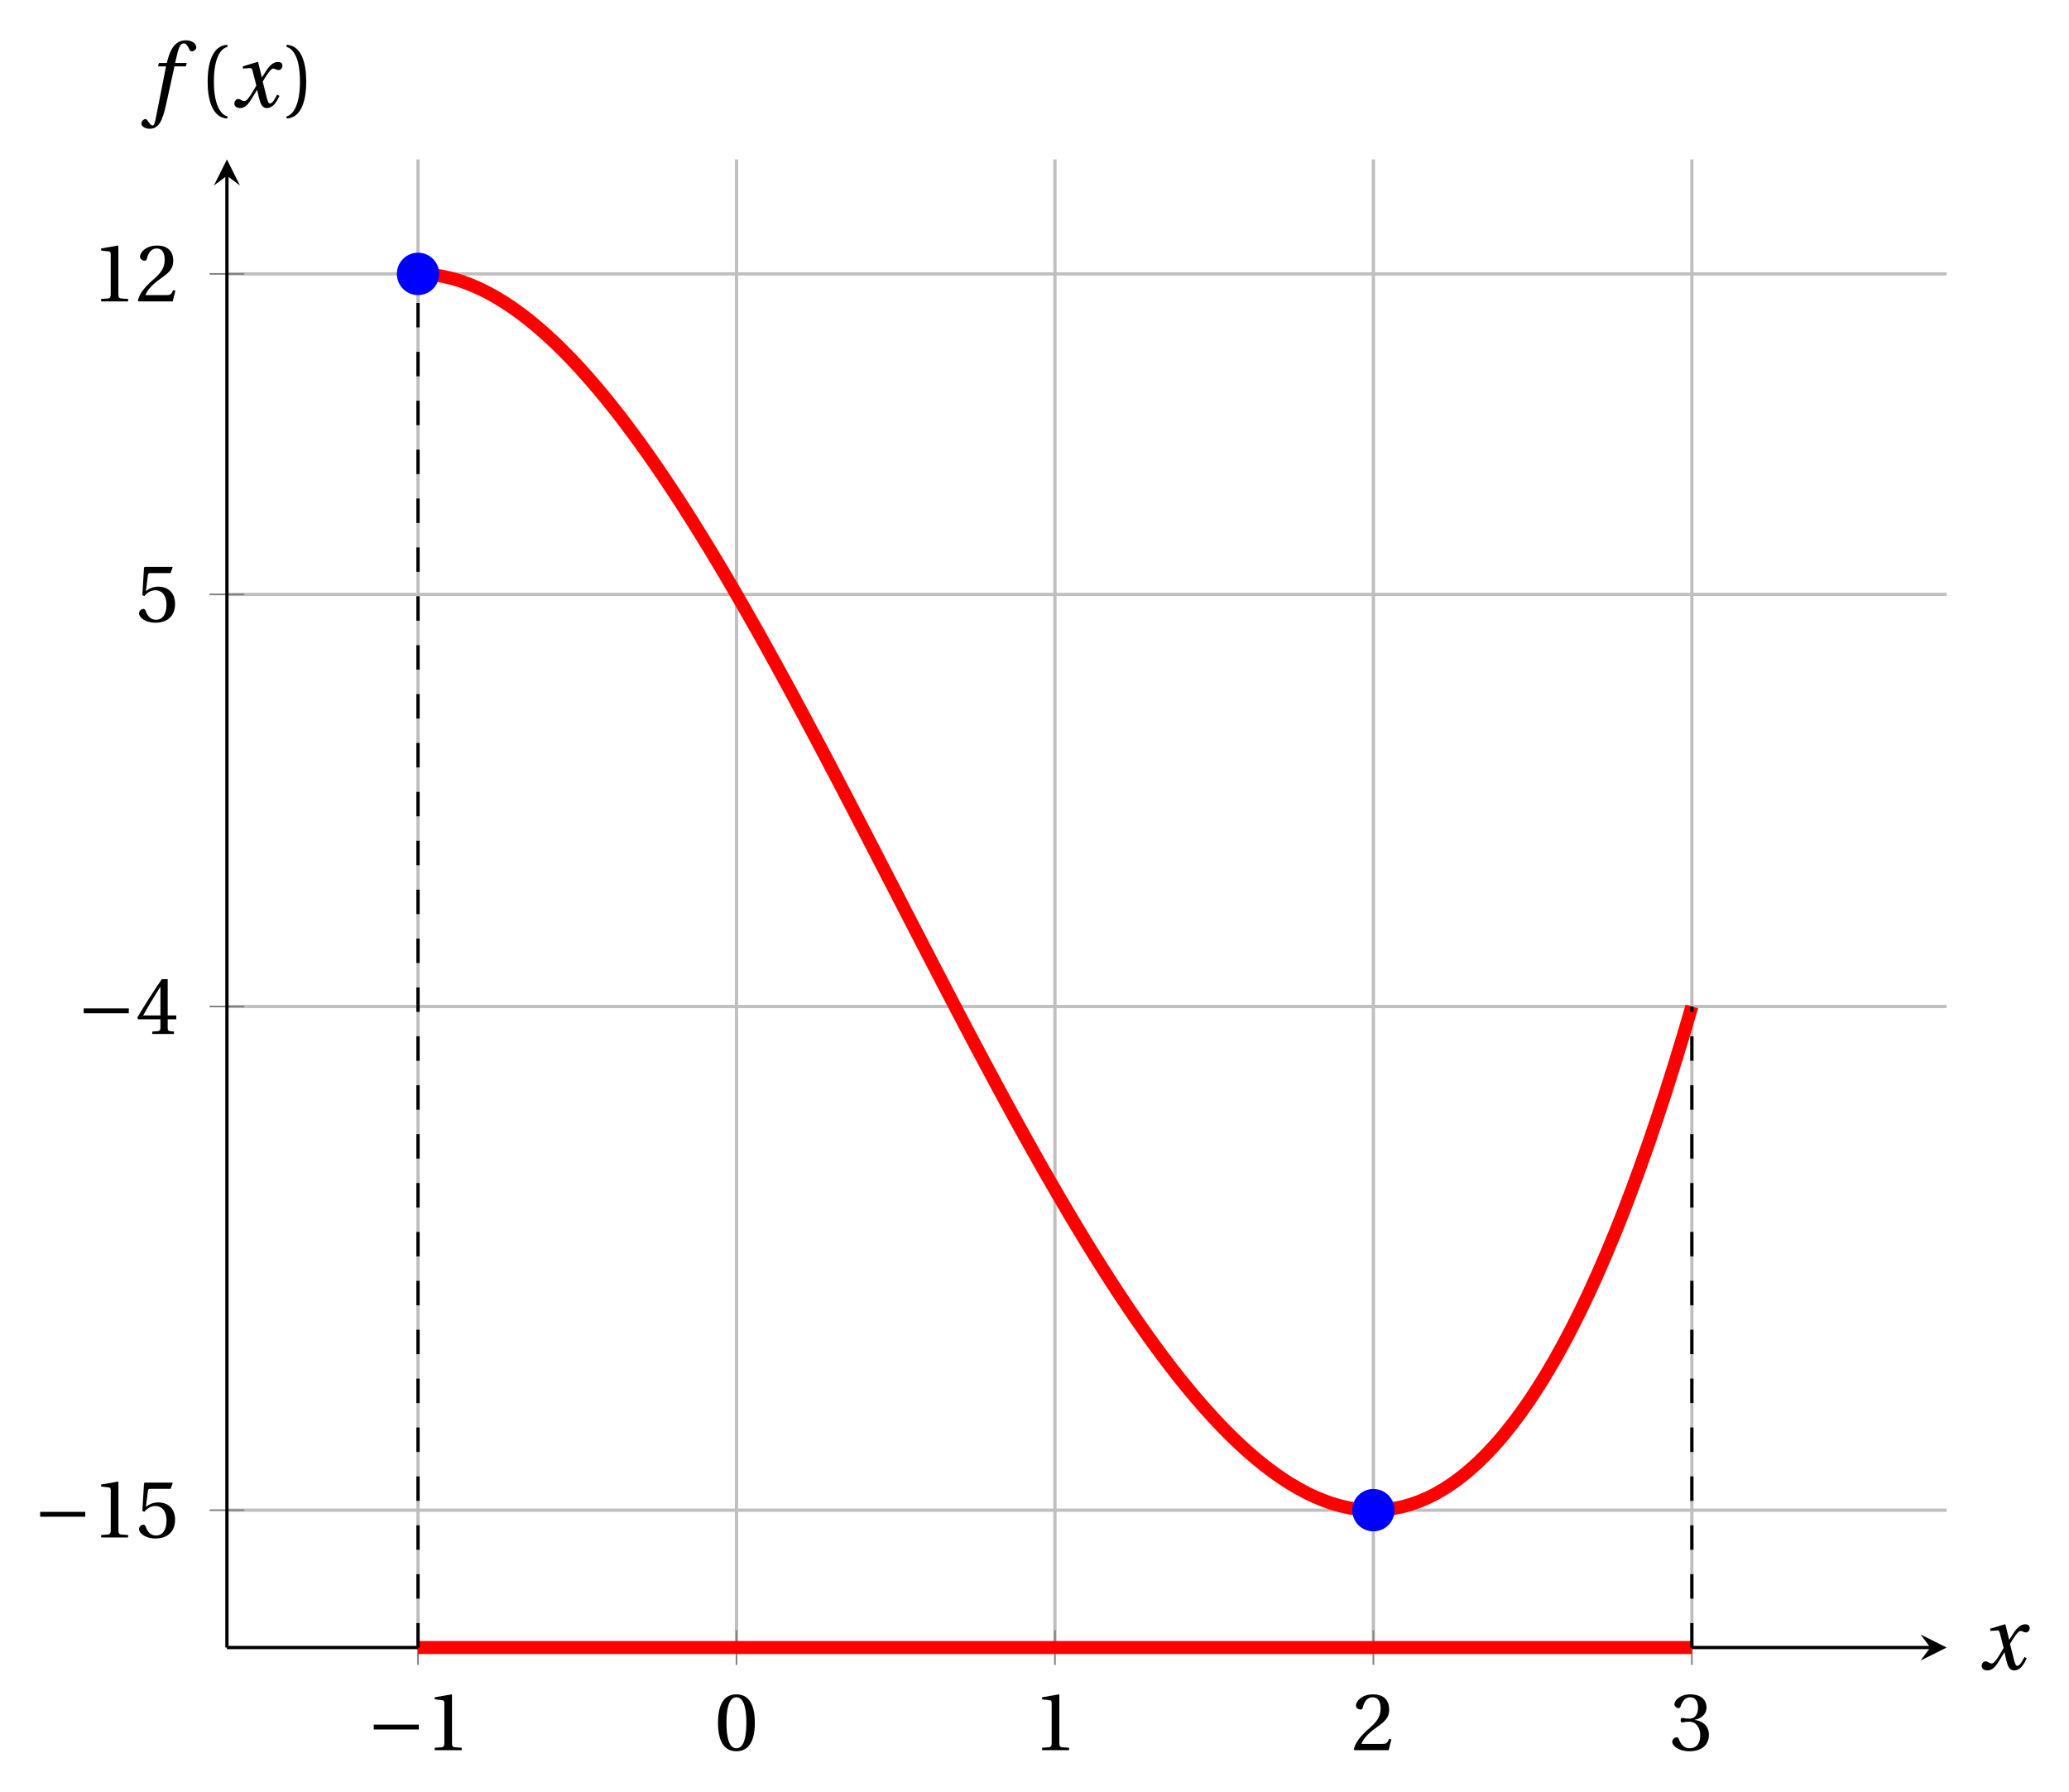
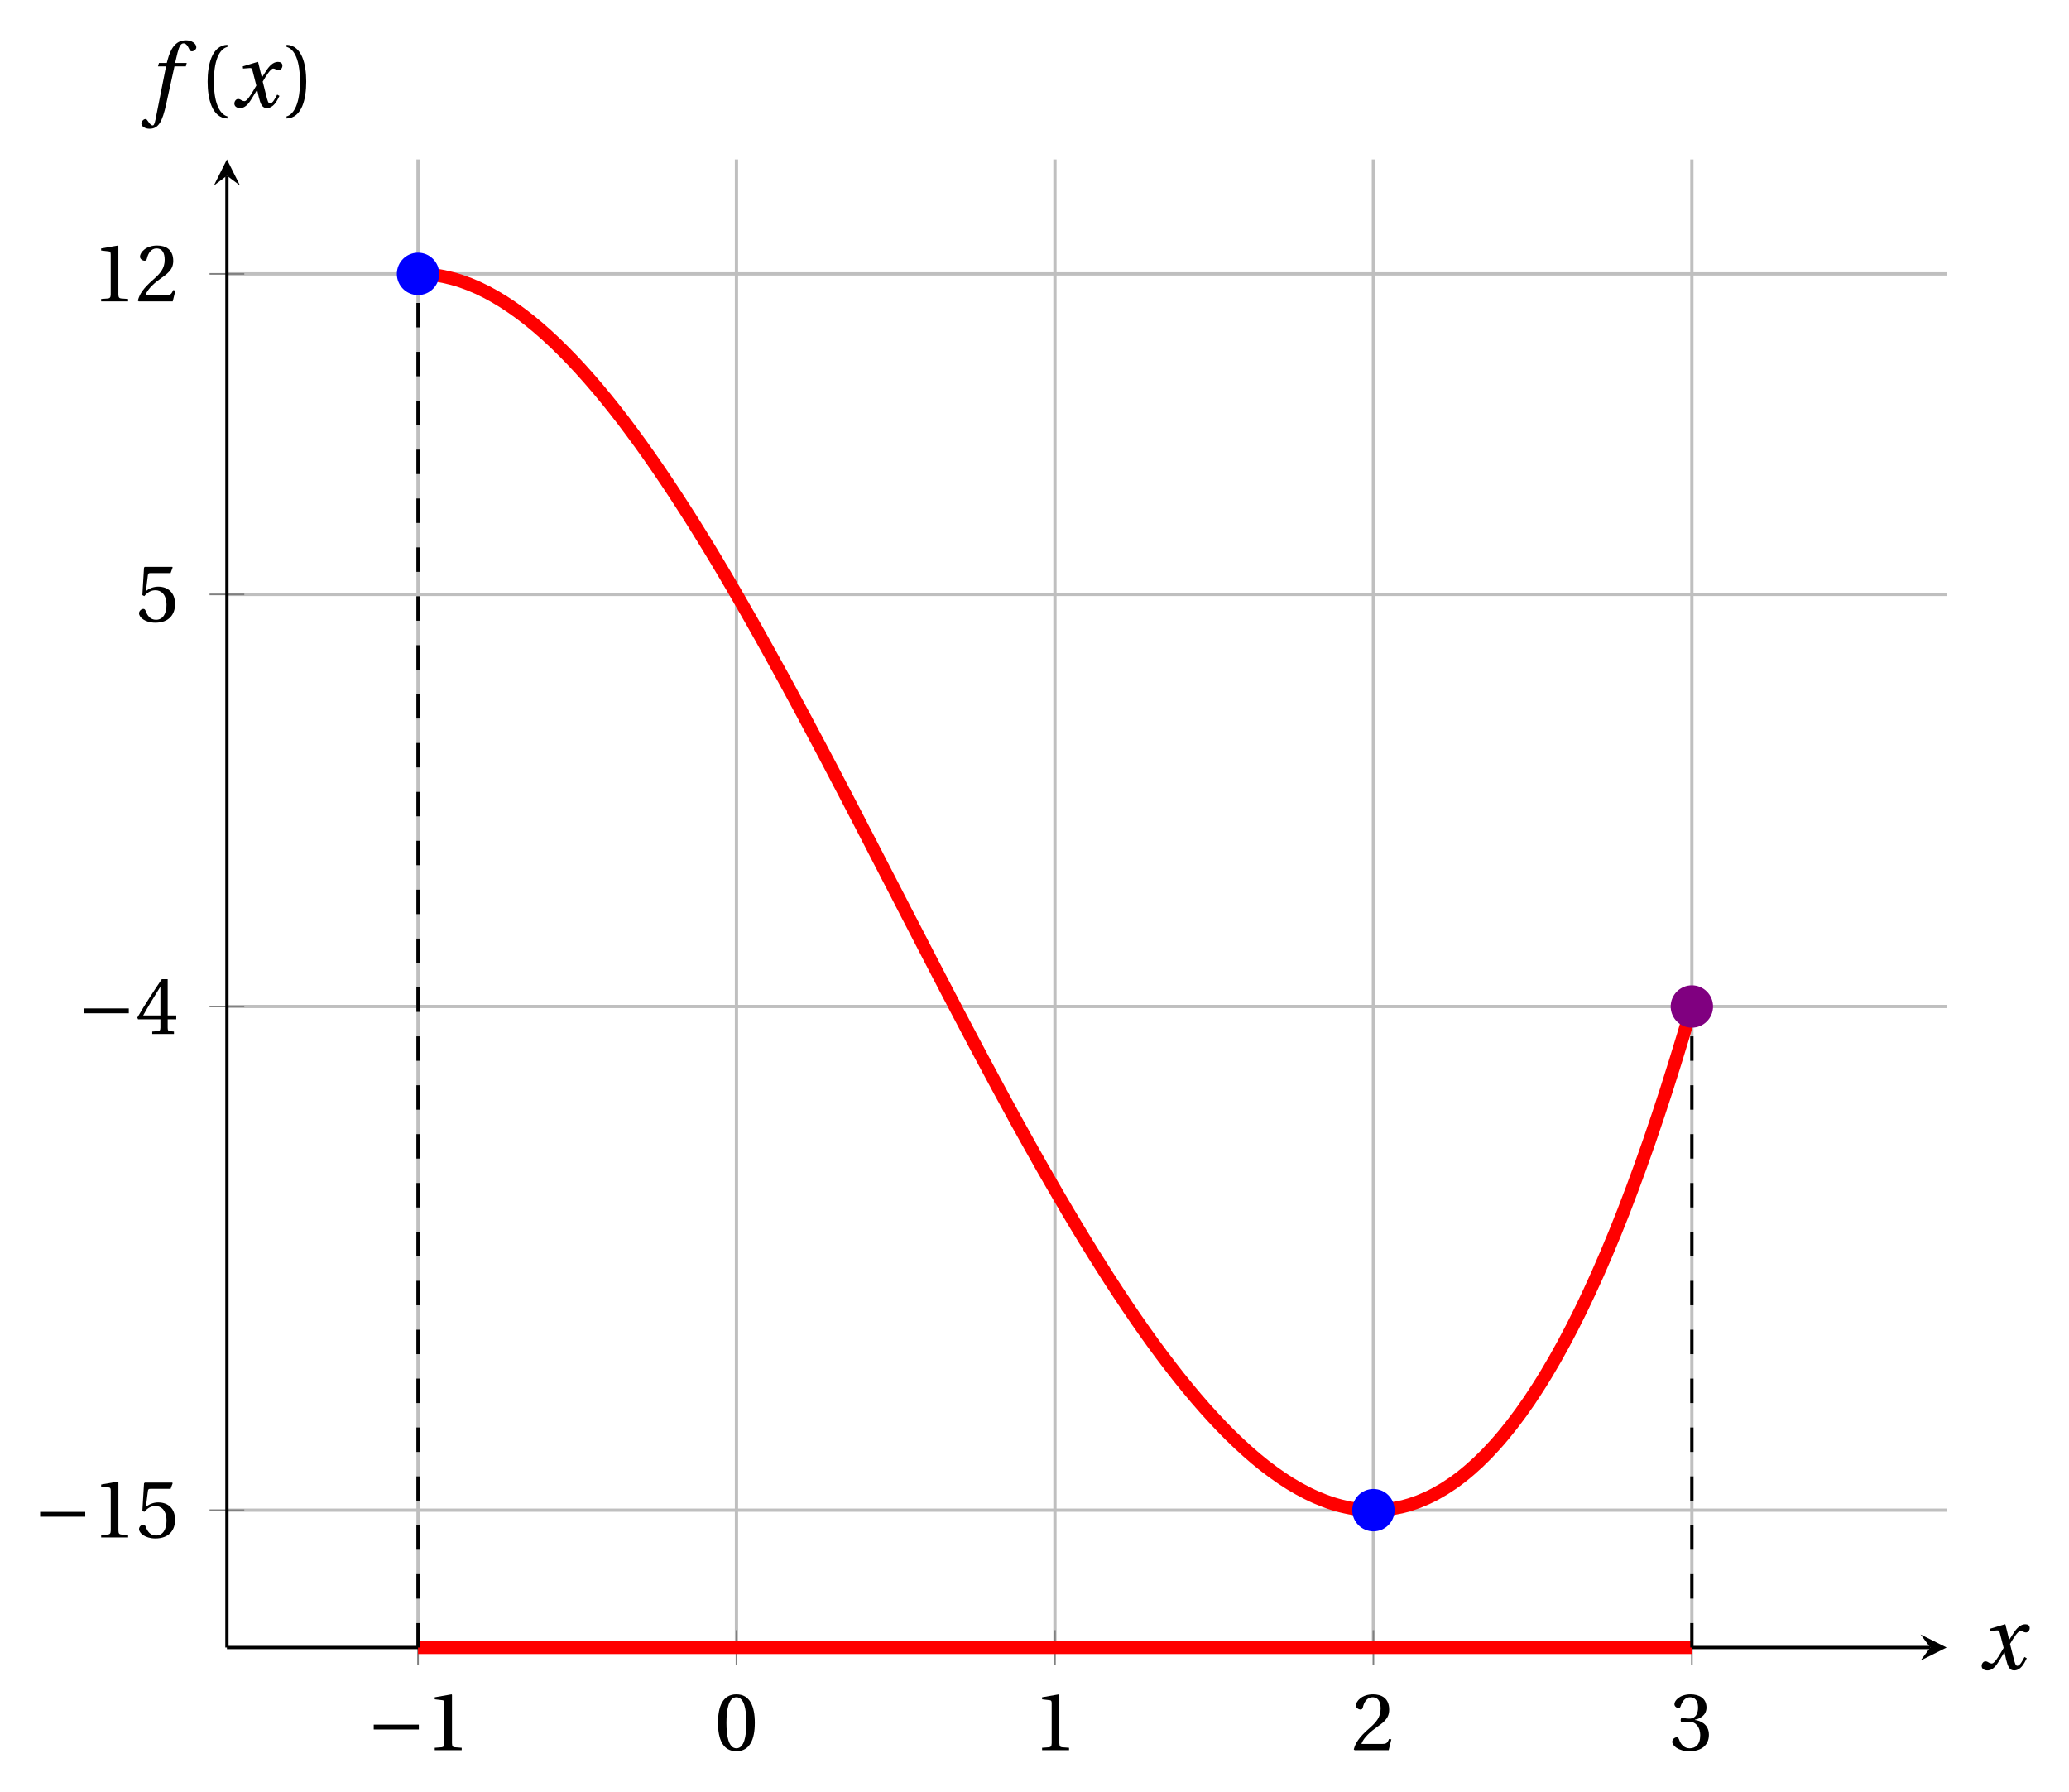
<svg xmlns="http://www.w3.org/2000/svg" xmlns:xlink="http://www.w3.org/1999/xlink" width="253pt" height="219pt" viewBox="0 0 253 219">
  <defs>
    <g>
      <g id="glyph-0-0">
        <path d="M 6.375 -2.531 L 6.375 -3.125 L 0.859 -3.125 L 0.859 -2.531 Z M 6.375 -2.531 " />
      </g>
      <g id="glyph-1-0">
        <path d="M 4.391 0 L 4.391 -0.297 L 3.547 -0.359 C 3.328 -0.375 3.203 -0.469 3.203 -0.859 L 3.203 -6.766 L 3.156 -6.828 L 1.094 -6.469 L 1.094 -6.219 L 2.031 -6.109 C 2.203 -6.094 2.266 -6.016 2.266 -5.719 L 2.266 -0.859 C 2.266 -0.656 2.234 -0.547 2.172 -0.469 C 2.125 -0.406 2.047 -0.375 1.938 -0.359 L 1.094 -0.297 L 1.094 0 Z M 4.391 0 " />
      </g>
      <g id="glyph-1-1">
        <path d="M 2.656 -6.469 C 3.609 -6.469 3.875 -4.984 3.875 -3.344 C 3.875 -1.719 3.609 -0.234 2.656 -0.234 C 1.703 -0.234 1.438 -1.719 1.438 -3.344 C 1.438 -4.984 1.703 -6.469 2.656 -6.469 Z M 2.656 -6.828 C 1 -6.828 0.406 -5.359 0.406 -3.344 C 0.406 -1.344 1 0.125 2.656 0.125 C 4.312 0.125 4.906 -1.344 4.906 -3.344 C 4.906 -5.359 4.312 -6.828 2.656 -6.828 Z M 2.656 -6.828 " />
      </g>
      <g id="glyph-1-2">
        <path d="M 4.859 -1.328 L 4.578 -1.375 C 4.375 -0.828 4.172 -0.766 3.766 -0.766 L 1.203 -0.766 C 1.359 -1.281 1.953 -2 2.891 -2.672 C 3.859 -3.375 4.594 -3.828 4.594 -4.953 C 4.594 -6.344 3.672 -6.828 2.625 -6.828 C 1.25 -6.828 0.531 -5.984 0.531 -5.469 C 0.531 -5.125 0.906 -4.969 1.078 -4.969 C 1.266 -4.969 1.328 -5.062 1.375 -5.234 C 1.531 -5.922 1.922 -6.469 2.547 -6.469 C 3.328 -6.469 3.547 -5.812 3.547 -5.078 C 3.547 -4.016 3 -3.406 2.125 -2.641 C 0.891 -1.562 0.469 -0.875 0.266 -0.094 L 0.375 0 L 4.531 0 Z M 4.859 -1.328 " />
      </g>
      <g id="glyph-1-3">
        <path d="M 1.297 -3.672 C 1.297 -3.5 1.359 -3.391 1.484 -3.391 C 1.609 -3.391 1.875 -3.484 2.359 -3.484 C 3.203 -3.484 3.688 -2.719 3.688 -1.844 C 3.688 -0.656 3.094 -0.234 2.391 -0.234 C 1.719 -0.234 1.297 -0.734 1.109 -1.297 C 1.047 -1.484 0.938 -1.578 0.797 -1.578 C 0.625 -1.578 0.266 -1.391 0.266 -1.016 C 0.266 -0.594 0.969 0.125 2.375 0.125 C 3.828 0.125 4.75 -0.609 4.75 -1.891 C 4.75 -3.234 3.594 -3.641 3.047 -3.688 L 3.047 -3.734 C 3.578 -3.828 4.453 -4.219 4.453 -5.219 C 4.453 -6.328 3.578 -6.828 2.5 -6.828 C 1.188 -6.828 0.531 -6.062 0.531 -5.625 C 0.531 -5.312 0.875 -5.141 1.016 -5.141 C 1.156 -5.141 1.234 -5.219 1.281 -5.344 C 1.5 -6.031 1.875 -6.469 2.438 -6.469 C 3.234 -6.469 3.422 -5.766 3.422 -5.203 C 3.422 -4.609 3.203 -3.859 2.359 -3.859 C 1.875 -3.859 1.609 -3.953 1.484 -3.953 C 1.359 -3.953 1.297 -3.859 1.297 -3.672 Z M 1.297 -3.672 " />
      </g>
      <g id="glyph-1-4">
        <path d="M 4.266 -5.938 L 4.516 -6.625 L 4.469 -6.703 L 1.109 -6.703 L 1.016 -6.609 L 0.812 -3.25 L 1.047 -3.125 C 1.469 -3.609 1.891 -3.844 2.422 -3.844 C 3.062 -3.844 3.766 -3.375 3.766 -2.047 C 3.766 -1.016 3.344 -0.234 2.484 -0.234 C 1.781 -0.234 1.422 -0.75 1.219 -1.312 C 1.156 -1.469 1.078 -1.562 0.938 -1.562 C 0.734 -1.562 0.406 -1.359 0.406 -1.016 C 0.406 -0.562 1.109 0.125 2.406 0.125 C 4.062 0.125 4.812 -0.875 4.812 -2.156 C 4.812 -3.562 3.938 -4.281 2.734 -4.281 C 2.188 -4.281 1.594 -4.047 1.281 -3.75 L 1.25 -3.766 L 1.484 -5.641 C 1.516 -5.891 1.578 -5.938 1.781 -5.938 Z M 4.266 -5.938 " />
      </g>
      <g id="glyph-1-5">
        <path d="M 3.016 -1.797 L 3.016 -0.766 C 3.016 -0.438 2.906 -0.375 2.656 -0.344 L 2.016 -0.297 L 2.016 0 L 4.672 0 L 4.672 -0.297 L 4.219 -0.344 C 3.984 -0.375 3.906 -0.438 3.906 -0.766 L 3.906 -1.797 L 4.953 -1.797 L 4.953 -2.266 L 3.906 -2.266 L 3.906 -6.703 L 3.188 -6.703 C 2.234 -5.312 1.109 -3.578 0.188 -2 L 0.281 -1.797 Z M 0.906 -2.266 C 1.516 -3.359 2.219 -4.516 2.984 -5.734 L 3.016 -5.734 L 3.016 -2.266 Z M 0.906 -2.266 " />
      </g>
      <g id="glyph-2-0">
        <path d="M 5.578 -1.516 C 5.312 -1.016 5.016 -0.438 4.703 -0.438 C 4.5 -0.438 4.406 -0.688 4.172 -1.672 L 3.812 -3.109 C 4.219 -3.812 4.781 -4.703 5.094 -4.703 C 5.188 -4.703 5.281 -4.672 5.406 -4.609 C 5.516 -4.562 5.625 -4.516 5.75 -4.516 C 6 -4.516 6.219 -4.75 6.219 -5.047 C 6.219 -5.391 5.969 -5.516 5.672 -5.516 C 5.078 -5.516 4.594 -5 4.203 -4.375 L 3.719 -3.625 L 3.703 -3.625 L 3.25 -5.484 L 3.188 -5.516 L 1.375 -4.969 L 1.406 -4.703 L 2.234 -4.766 C 2.438 -4.781 2.516 -4.719 2.625 -4.219 L 3.031 -2.625 L 2.719 -2.094 C 2.25 -1.281 1.844 -0.719 1.578 -0.719 C 1.469 -0.719 1.359 -0.766 1.25 -0.812 C 1.141 -0.875 1 -0.984 0.812 -0.984 C 0.531 -0.984 0.344 -0.688 0.344 -0.422 C 0.344 -0.109 0.609 0.125 1.047 0.125 C 1.797 0.125 2.219 -0.609 2.672 -1.359 L 3.109 -2.078 L 3.141 -2.078 L 3.328 -1.219 C 3.547 -0.344 3.75 0.125 4.312 0.125 C 5.109 0.125 5.531 -0.688 5.859 -1.359 Z M 5.578 -1.516 " />
      </g>
      <g id="glyph-2-1">
        <path d="M 4.75 -5.391 L 3.328 -5.391 L 3.625 -6.641 C 3.844 -7.469 4.047 -7.781 4.359 -7.781 C 4.656 -7.781 4.844 -7.531 5.094 -7 C 5.141 -6.891 5.219 -6.812 5.391 -6.812 C 5.609 -6.812 5.922 -7.031 5.922 -7.297 C 5.922 -7.781 5.328 -8.156 4.672 -8.156 C 3.953 -8.156 3.5 -7.859 3.141 -7.406 C 2.797 -6.969 2.578 -6.375 2.422 -5.797 L 2.312 -5.391 L 1.359 -5.391 L 1.234 -4.969 L 2.219 -4.969 L 0.938 1.5 C 0.797 2.188 0.688 2.25 0.578 2.25 C 0.469 2.25 0.297 2.172 0 1.719 C -0.078 1.609 -0.156 1.469 -0.297 1.469 C -0.531 1.469 -0.797 1.75 -0.797 2.031 C -0.781 2.391 -0.312 2.656 0.203 2.656 C 1.312 2.656 1.766 1.766 2.234 -0.344 L 3.25 -4.969 L 4.641 -4.969 Z M 4.75 -5.391 " />
      </g>
      <g id="glyph-3-0">
        <path d="M 1.922 -3.109 C 1.922 -6.25 2.875 -7.188 3.578 -7.344 L 3.578 -7.609 C 1.656 -7.531 1.156 -5.141 1.156 -3.109 C 1.156 -1.062 1.656 1.328 3.578 1.406 L 3.578 1.141 C 2.938 1 1.922 0.062 1.922 -3.109 Z M 1.922 -3.109 " />
      </g>
      <g id="glyph-3-1">
        <path d="M 1.922 -3.109 C 1.922 0.062 0.906 1 0.281 1.141 L 0.281 1.406 C 2.203 1.328 2.688 -1.062 2.688 -3.109 C 2.688 -5.141 2.203 -7.531 0.281 -7.609 L 0.281 -7.344 C 0.969 -7.188 1.922 -6.25 1.922 -3.109 Z M 1.922 -3.109 " />
      </g>
    </g>
  </defs>
  <path fill="none" stroke-width="0.399" stroke-linecap="butt" stroke-linejoin="miter" stroke="rgb(75%, 75%, 75%)" stroke-opacity="1" stroke-miterlimit="10" d="M 23.366 0.001 L 23.366 181.943 M 62.308 0.001 L 62.308 181.943 M 101.249 0.001 L 101.249 181.943 M 140.19 0.001 L 140.19 181.943 M 179.132 0.001 L 179.132 181.943 " transform="matrix(1, 0, 0, -1, 27.751, 201.435)" />
  <path fill="none" stroke-width="0.399" stroke-linecap="butt" stroke-linejoin="miter" stroke="rgb(75%, 75%, 75%)" stroke-opacity="1" stroke-miterlimit="10" d="M -0.001 16.794 L 210.284 16.794 M -0.001 78.376 L 210.284 78.376 M -0.001 128.759 L 210.284 128.759 M -0.001 167.947 L 210.284 167.947 " transform="matrix(1, 0, 0, -1, 27.751, 201.435)" />
  <path fill="none" stroke-width="0.199" stroke-linecap="butt" stroke-linejoin="miter" stroke="rgb(50%, 50%, 50%)" stroke-opacity="1" stroke-miterlimit="10" d="M 23.366 -2.127 L 23.366 2.126 M 62.308 -2.127 L 62.308 2.126 M 101.249 -2.127 L 101.249 2.126 M 140.19 -2.127 L 140.19 2.126 M 179.132 -2.127 L 179.132 2.126 " transform="matrix(1, 0, 0, -1, 27.751, 201.435)" />
  <path fill="none" stroke-width="0.199" stroke-linecap="butt" stroke-linejoin="miter" stroke="rgb(50%, 50%, 50%)" stroke-opacity="1" stroke-miterlimit="10" d="M -2.126 16.794 L 2.124 16.794 M -2.126 78.376 L 2.124 78.376 M -2.126 128.759 L 2.124 128.759 M -2.126 167.947 L 2.124 167.947 " transform="matrix(1, 0, 0, -1, 27.751, 201.435)" />
  <path fill="none" stroke-width="0.399" stroke-linecap="butt" stroke-linejoin="miter" stroke="rgb(0%, 0%, 0%)" stroke-opacity="1" stroke-miterlimit="10" d="M -0.001 0.001 L 208.292 0.001 " transform="matrix(1, 0, 0, -1, 27.751, 201.435)" />
  <path fill-rule="nonzero" fill="rgb(0%, 0%, 0%)" fill-opacity="1" d="M 238.035 201.434 L 234.848 199.84 L 236.043 201.434 L 234.848 203.027 " />
  <path fill="none" stroke-width="0.399" stroke-linecap="butt" stroke-linejoin="miter" stroke="rgb(0%, 0%, 0%)" stroke-opacity="1" stroke-miterlimit="10" d="M -0.001 0.001 L -0.001 179.951 " transform="matrix(1, 0, 0, -1, 27.751, 201.435)" />
  <path fill-rule="nonzero" fill="rgb(0%, 0%, 0%)" fill-opacity="1" d="M 27.75 19.492 L 26.156 22.68 L 27.75 21.484 L 29.344 22.68 " />
  <g fill="rgb(0%, 0%, 0%)" fill-opacity="1">
    <use xlink:href="#glyph-0-0" x="44.842" y="213.987" />
  </g>
  <g fill="rgb(0%, 0%, 0%)" fill-opacity="1">
    <use xlink:href="#glyph-1-0" x="52.068" y="213.987" />
  </g>
  <g fill="rgb(0%, 0%, 0%)" fill-opacity="1">
    <use xlink:href="#glyph-1-1" x="87.394" y="213.987" />
  </g>
  <g fill="rgb(0%, 0%, 0%)" fill-opacity="1">
    <use xlink:href="#glyph-1-0" x="126.335" y="213.987" />
  </g>
  <g fill="rgb(0%, 0%, 0%)" fill-opacity="1">
    <use xlink:href="#glyph-1-2" x="165.276" y="213.987" />
  </g>
  <g fill="rgb(0%, 0%, 0%)" fill-opacity="1">
    <use xlink:href="#glyph-1-3" x="204.217" y="213.987" />
  </g>
  <g fill="rgb(0%, 0%, 0%)" fill-opacity="1">
    <use xlink:href="#glyph-0-0" x="4.05" y="187.973" />
  </g>
  <g fill="rgb(0%, 0%, 0%)" fill-opacity="1">
    <use xlink:href="#glyph-1-0" x="11.276" y="187.973" />
    <use xlink:href="#glyph-1-4" x="16.596" y="187.973" />
  </g>
  <g fill="rgb(0%, 0%, 0%)" fill-opacity="1">
    <use xlink:href="#glyph-0-0" x="9.374" y="126.42" />
  </g>
  <g fill="rgb(0%, 0%, 0%)" fill-opacity="1">
    <use xlink:href="#glyph-1-5" x="16.6" y="126.42" />
  </g>
  <g fill="rgb(0%, 0%, 0%)" fill-opacity="1">
    <use xlink:href="#glyph-1-4" x="16.595" y="76.009" />
  </g>
  <g fill="rgb(0%, 0%, 0%)" fill-opacity="1">
    <use xlink:href="#glyph-1-0" x="11.272" y="36.849" />
    <use xlink:href="#glyph-1-2" x="16.591" y="36.849" />
  </g>
  <path fill="none" stroke-width="1.594" stroke-linecap="butt" stroke-linejoin="miter" stroke="rgb(100%, 0%, 0%)" stroke-opacity="1" stroke-miterlimit="10" d="M 23.366 0.001 L 179.132 0.001 " transform="matrix(1, 0, 0, -1, 27.751, 201.435)" />
  <path fill="none" stroke-width="1.594" stroke-linecap="butt" stroke-linejoin="miter" stroke="rgb(100%, 0%, 0%)" stroke-opacity="1" stroke-miterlimit="10" d="M 23.366 167.947 C 23.366 167.947 24.12 167.931 24.409 167.912 C 24.702 167.892 25.167 167.845 25.456 167.806 C 25.745 167.767 26.21 167.685 26.503 167.626 C 26.792 167.568 27.257 167.458 27.546 167.38 C 27.835 167.302 28.304 167.165 28.593 167.068 C 28.882 166.97 29.347 166.802 29.636 166.689 C 29.929 166.572 30.394 166.376 30.683 166.244 C 30.972 166.111 31.436 165.884 31.729 165.736 C 32.019 165.587 32.483 165.333 32.772 165.165 C 33.065 164.998 33.53 164.716 33.819 164.533 C 34.108 164.349 34.573 164.044 34.866 163.841 C 35.155 163.642 35.62 163.31 35.909 163.095 C 36.198 162.876 36.667 162.521 36.956 162.287 C 37.245 162.056 37.71 161.673 37.999 161.427 C 38.292 161.177 38.757 160.771 39.046 160.509 C 39.335 160.248 39.8 159.818 40.093 159.54 C 40.382 159.263 40.847 158.81 41.136 158.517 C 41.429 158.228 41.894 157.751 42.183 157.447 C 42.472 157.142 42.937 156.642 43.229 156.326 C 43.519 156.009 43.983 155.486 44.272 155.158 C 44.562 154.826 45.03 154.287 45.319 153.943 C 45.608 153.599 46.073 153.037 46.362 152.681 C 46.655 152.326 47.12 151.744 47.409 151.376 C 47.698 151.005 48.163 150.408 48.456 150.029 C 48.745 149.646 49.21 149.029 49.499 148.638 C 49.792 148.248 50.257 147.611 50.546 147.208 C 50.835 146.806 51.3 146.154 51.593 145.74 C 51.882 145.33 52.347 144.658 52.636 144.236 C 52.925 143.814 53.394 143.126 53.683 142.693 C 53.972 142.259 54.437 141.56 54.726 141.119 C 55.019 140.673 55.483 139.958 55.772 139.505 C 56.062 139.056 56.526 138.326 56.819 137.865 C 57.108 137.404 57.573 136.658 57.862 136.189 C 58.155 135.72 58.62 134.962 58.909 134.486 C 59.198 134.009 59.663 133.24 59.956 132.755 C 60.245 132.271 60.71 131.486 60.999 130.994 C 61.288 130.505 61.757 129.708 62.046 129.208 C 62.335 128.712 62.8 127.908 63.089 127.4 C 63.382 126.896 63.847 126.08 64.136 125.568 C 64.425 125.056 64.89 124.232 65.183 123.712 C 65.472 123.197 65.936 122.361 66.226 121.837 C 66.519 121.314 66.983 120.47 67.272 119.943 C 67.561 119.415 68.026 118.564 68.319 118.033 C 68.608 117.498 69.073 116.638 69.362 116.103 C 69.651 115.564 70.116 114.701 70.409 114.158 C 70.698 113.615 71.163 112.744 71.452 112.197 C 71.745 111.654 72.21 110.775 72.499 110.228 C 72.788 109.677 73.253 108.794 73.546 108.244 C 73.835 107.693 74.3 106.806 74.589 106.251 C 74.882 105.697 75.347 104.802 75.636 104.248 C 75.925 103.689 76.39 102.794 76.683 102.236 C 76.972 101.677 77.436 100.783 77.726 100.22 C 78.015 99.662 78.479 98.759 78.772 98.201 C 79.061 97.638 79.526 96.736 79.815 96.173 C 80.108 95.611 80.573 94.708 80.862 94.146 C 81.151 93.583 81.616 92.681 81.909 92.119 C 82.198 91.556 82.663 90.654 82.952 90.087 C 83.245 89.525 83.71 88.623 83.999 88.064 C 84.288 87.501 84.753 86.599 85.046 86.037 C 85.335 85.478 85.8 84.576 86.089 84.017 C 86.378 83.458 86.843 82.56 87.136 82.001 C 87.425 81.443 87.89 80.548 88.179 79.994 C 88.472 79.439 88.936 78.548 89.226 77.994 C 89.515 77.439 89.979 76.552 90.272 76.001 C 90.561 75.451 91.026 74.572 91.315 74.021 C 91.608 73.474 92.073 72.599 92.362 72.052 C 92.651 71.509 93.116 70.638 93.409 70.099 C 93.698 69.556 94.163 68.693 94.452 68.158 C 94.741 67.619 95.206 66.763 95.499 66.232 C 95.788 65.701 96.253 64.849 96.542 64.322 C 96.835 63.798 97.3 62.955 97.589 62.435 C 97.878 61.912 98.343 61.08 98.636 60.564 C 98.925 60.048 99.39 59.224 99.679 58.712 C 99.972 58.205 100.436 57.392 100.726 56.888 C 101.015 56.384 101.479 55.58 101.772 55.083 C 102.061 54.587 102.526 53.794 102.815 53.306 C 103.104 52.814 103.569 52.037 103.862 51.552 C 104.151 51.072 104.616 50.302 104.905 49.83 C 105.198 49.353 105.663 48.599 105.952 48.13 C 106.241 47.665 106.706 46.923 106.999 46.466 C 107.288 46.009 107.753 45.279 108.042 44.83 C 108.335 44.38 108.8 43.669 109.089 43.228 C 109.378 42.79 109.843 42.091 110.132 41.662 C 110.425 41.232 110.89 40.548 111.179 40.126 C 111.468 39.708 111.933 39.04 112.226 38.63 C 112.515 38.22 112.979 37.572 113.269 37.173 C 113.561 36.775 114.026 36.142 114.315 35.755 C 114.604 35.365 115.069 34.751 115.362 34.376 C 115.651 33.998 116.116 33.404 116.405 33.037 C 116.698 32.673 117.163 32.095 117.452 31.744 C 117.741 31.392 118.206 30.833 118.495 30.494 C 118.788 30.154 119.253 29.619 119.542 29.29 C 119.831 28.962 120.296 28.447 120.589 28.134 C 120.878 27.818 121.343 27.326 121.632 27.025 C 121.925 26.724 122.39 26.251 122.679 25.962 C 122.968 25.677 123.433 25.228 123.726 24.955 C 124.015 24.685 124.479 24.259 124.769 24.001 C 125.061 23.74 125.526 23.341 125.815 23.095 C 126.104 22.853 126.569 22.478 126.858 22.247 C 127.151 22.021 127.616 21.669 127.905 21.458 C 128.194 21.244 128.659 20.919 128.952 20.72 C 129.241 20.525 129.706 20.224 129.995 20.044 C 130.288 19.865 130.753 19.591 131.042 19.431 C 131.331 19.267 131.796 19.021 132.089 18.876 C 132.378 18.728 132.843 18.509 133.132 18.384 C 133.425 18.255 133.89 18.064 134.179 17.955 C 134.468 17.845 134.933 17.681 135.222 17.591 C 135.515 17.497 135.979 17.369 136.269 17.294 C 136.558 17.22 137.022 17.119 137.315 17.064 C 137.604 17.009 138.069 16.939 138.358 16.904 C 138.651 16.869 139.116 16.83 139.405 16.814 C 139.694 16.798 140.159 16.79 140.452 16.798 C 140.741 16.802 141.206 16.826 141.495 16.853 C 141.788 16.876 142.253 16.935 142.542 16.982 C 142.831 17.029 143.296 17.119 143.585 17.185 C 143.878 17.251 144.343 17.38 144.632 17.466 C 144.921 17.556 145.386 17.716 145.679 17.826 C 145.968 17.939 146.433 18.134 146.722 18.267 C 147.015 18.4 147.479 18.63 147.769 18.787 C 148.058 18.943 148.522 19.208 148.815 19.388 C 149.104 19.568 149.569 19.872 149.858 20.072 C 150.151 20.275 150.616 20.619 150.905 20.845 C 151.194 21.068 151.659 21.451 151.948 21.701 C 152.241 21.951 152.706 22.369 152.995 22.642 C 153.284 22.915 153.749 23.376 154.042 23.673 C 154.331 23.974 154.796 24.47 155.085 24.794 C 155.378 25.119 155.843 25.658 156.132 26.009 C 156.421 26.357 156.886 26.939 157.179 27.314 C 157.468 27.689 157.933 28.31 158.222 28.712 C 158.511 29.115 158.979 29.779 159.269 30.205 C 159.558 30.634 160.022 31.341 160.311 31.798 C 160.604 32.251 161.069 33.001 161.358 33.486 C 161.647 33.966 162.112 34.763 162.405 35.271 C 162.694 35.783 163.159 36.619 163.448 37.158 C 163.741 37.697 164.206 38.58 164.495 39.146 C 164.784 39.712 165.249 40.642 165.542 41.24 C 165.831 41.833 166.296 42.81 166.585 43.435 C 166.874 44.056 167.343 45.083 167.632 45.736 C 167.921 46.388 168.386 47.458 168.675 48.142 C 168.968 48.826 169.433 49.947 169.722 50.658 C 170.011 51.373 170.476 52.54 170.769 53.283 C 171.058 54.029 171.522 55.244 171.811 56.021 C 172.104 56.794 172.569 58.06 172.858 58.869 C 173.147 59.673 173.612 60.99 173.905 61.83 C 174.194 62.665 174.659 64.033 174.948 64.904 C 175.237 65.775 175.706 67.193 175.995 68.095 C 176.284 68.998 176.749 70.47 177.038 71.404 C 177.331 72.337 177.796 73.865 178.085 74.83 C 178.374 75.798 179.132 78.376 179.132 78.376 " transform="matrix(1, 0, 0, -1, 27.751, 201.435)" />
  <path fill="none" stroke-width="0.399" stroke-linecap="butt" stroke-linejoin="miter" stroke="rgb(0%, 0%, 0%)" stroke-opacity="1" stroke-dasharray="2.989 2.989" stroke-miterlimit="10" d="M 23.366 0.001 L 23.366 167.947 " transform="matrix(1, 0, 0, -1, 27.751, 201.435)" />
  <path fill="none" stroke-width="0.399" stroke-linecap="butt" stroke-linejoin="miter" stroke="rgb(0%, 0%, 0%)" stroke-opacity="1" stroke-dasharray="2.989 2.989" stroke-miterlimit="10" d="M 179.132 0.001 L 179.132 78.376 " transform="matrix(1, 0, 0, -1, 27.751, 201.435)" />
+   <path fill-rule="nonzero" fill="rgb(50%, 0%, 50%)" fill-opacity="1" stroke-width="0.399" stroke-linecap="butt" stroke-linejoin="miter" stroke="rgb(50%, 0%, 50%)" stroke-opacity="1" stroke-miterlimit="10" d="M 181.522 78.376 C 181.522 79.697 180.452 80.767 179.132 80.767 C 177.811 80.767 176.741 79.697 176.741 78.376 C 176.741 77.056 177.811 75.986 179.132 75.986 C 180.452 75.986 181.522 77.056 181.522 78.376 Z M 181.522 78.376 " transform="matrix(1, 0, 0, -1, 27.751, 201.435)" />
  <path fill-rule="nonzero" fill="rgb(0%, 0%, 100%)" fill-opacity="1" stroke-width="0.399" stroke-linecap="butt" stroke-linejoin="miter" stroke="rgb(0%, 0%, 100%)" stroke-opacity="1" stroke-miterlimit="10" d="M 25.757 167.947 C 25.757 169.267 24.686 170.341 23.366 170.341 C 22.046 170.341 20.976 169.267 20.976 167.947 C 20.976 166.626 22.046 165.556 23.366 165.556 C 24.686 165.556 25.757 166.626 25.757 167.947 Z M 25.757 167.947 " transform="matrix(1, 0, 0, -1, 27.751, 201.435)" />
  <path fill-rule="nonzero" fill="rgb(0%, 0%, 100%)" fill-opacity="1" stroke-width="0.399" stroke-linecap="butt" stroke-linejoin="miter" stroke="rgb(0%, 0%, 100%)" stroke-opacity="1" stroke-miterlimit="10" d="M 142.581 16.794 C 142.581 18.115 141.511 19.185 140.19 19.185 C 138.87 19.185 137.8 18.115 137.8 16.794 C 137.8 15.474 138.87 14.404 140.19 14.404 C 141.511 14.404 142.581 15.474 142.581 16.794 Z M 142.581 16.794 " transform="matrix(1, 0, 0, -1, 27.751, 201.435)" />
  <g fill="rgb(0%, 0%, 0%)" fill-opacity="1">
    <use xlink:href="#glyph-2-0" x="241.976" y="204.107" />
  </g>
  <g fill="rgb(0%, 0%, 0%)" fill-opacity="1">
    <use xlink:href="#glyph-2-1" x="18.085" y="13.086" />
  </g>
  <g fill="rgb(0%, 0%, 0%)" fill-opacity="1">
    <use xlink:href="#glyph-3-0" x="24.233" y="13.086" />
  </g>
  <g fill="rgb(0%, 0%, 0%)" fill-opacity="1">
    <use xlink:href="#glyph-2-0" x="28.314" y="13.086" />
  </g>
  <g fill="rgb(0%, 0%, 0%)" fill-opacity="1">
    <use xlink:href="#glyph-3-1" x="34.759" y="13.086" />
  </g>
</svg>
